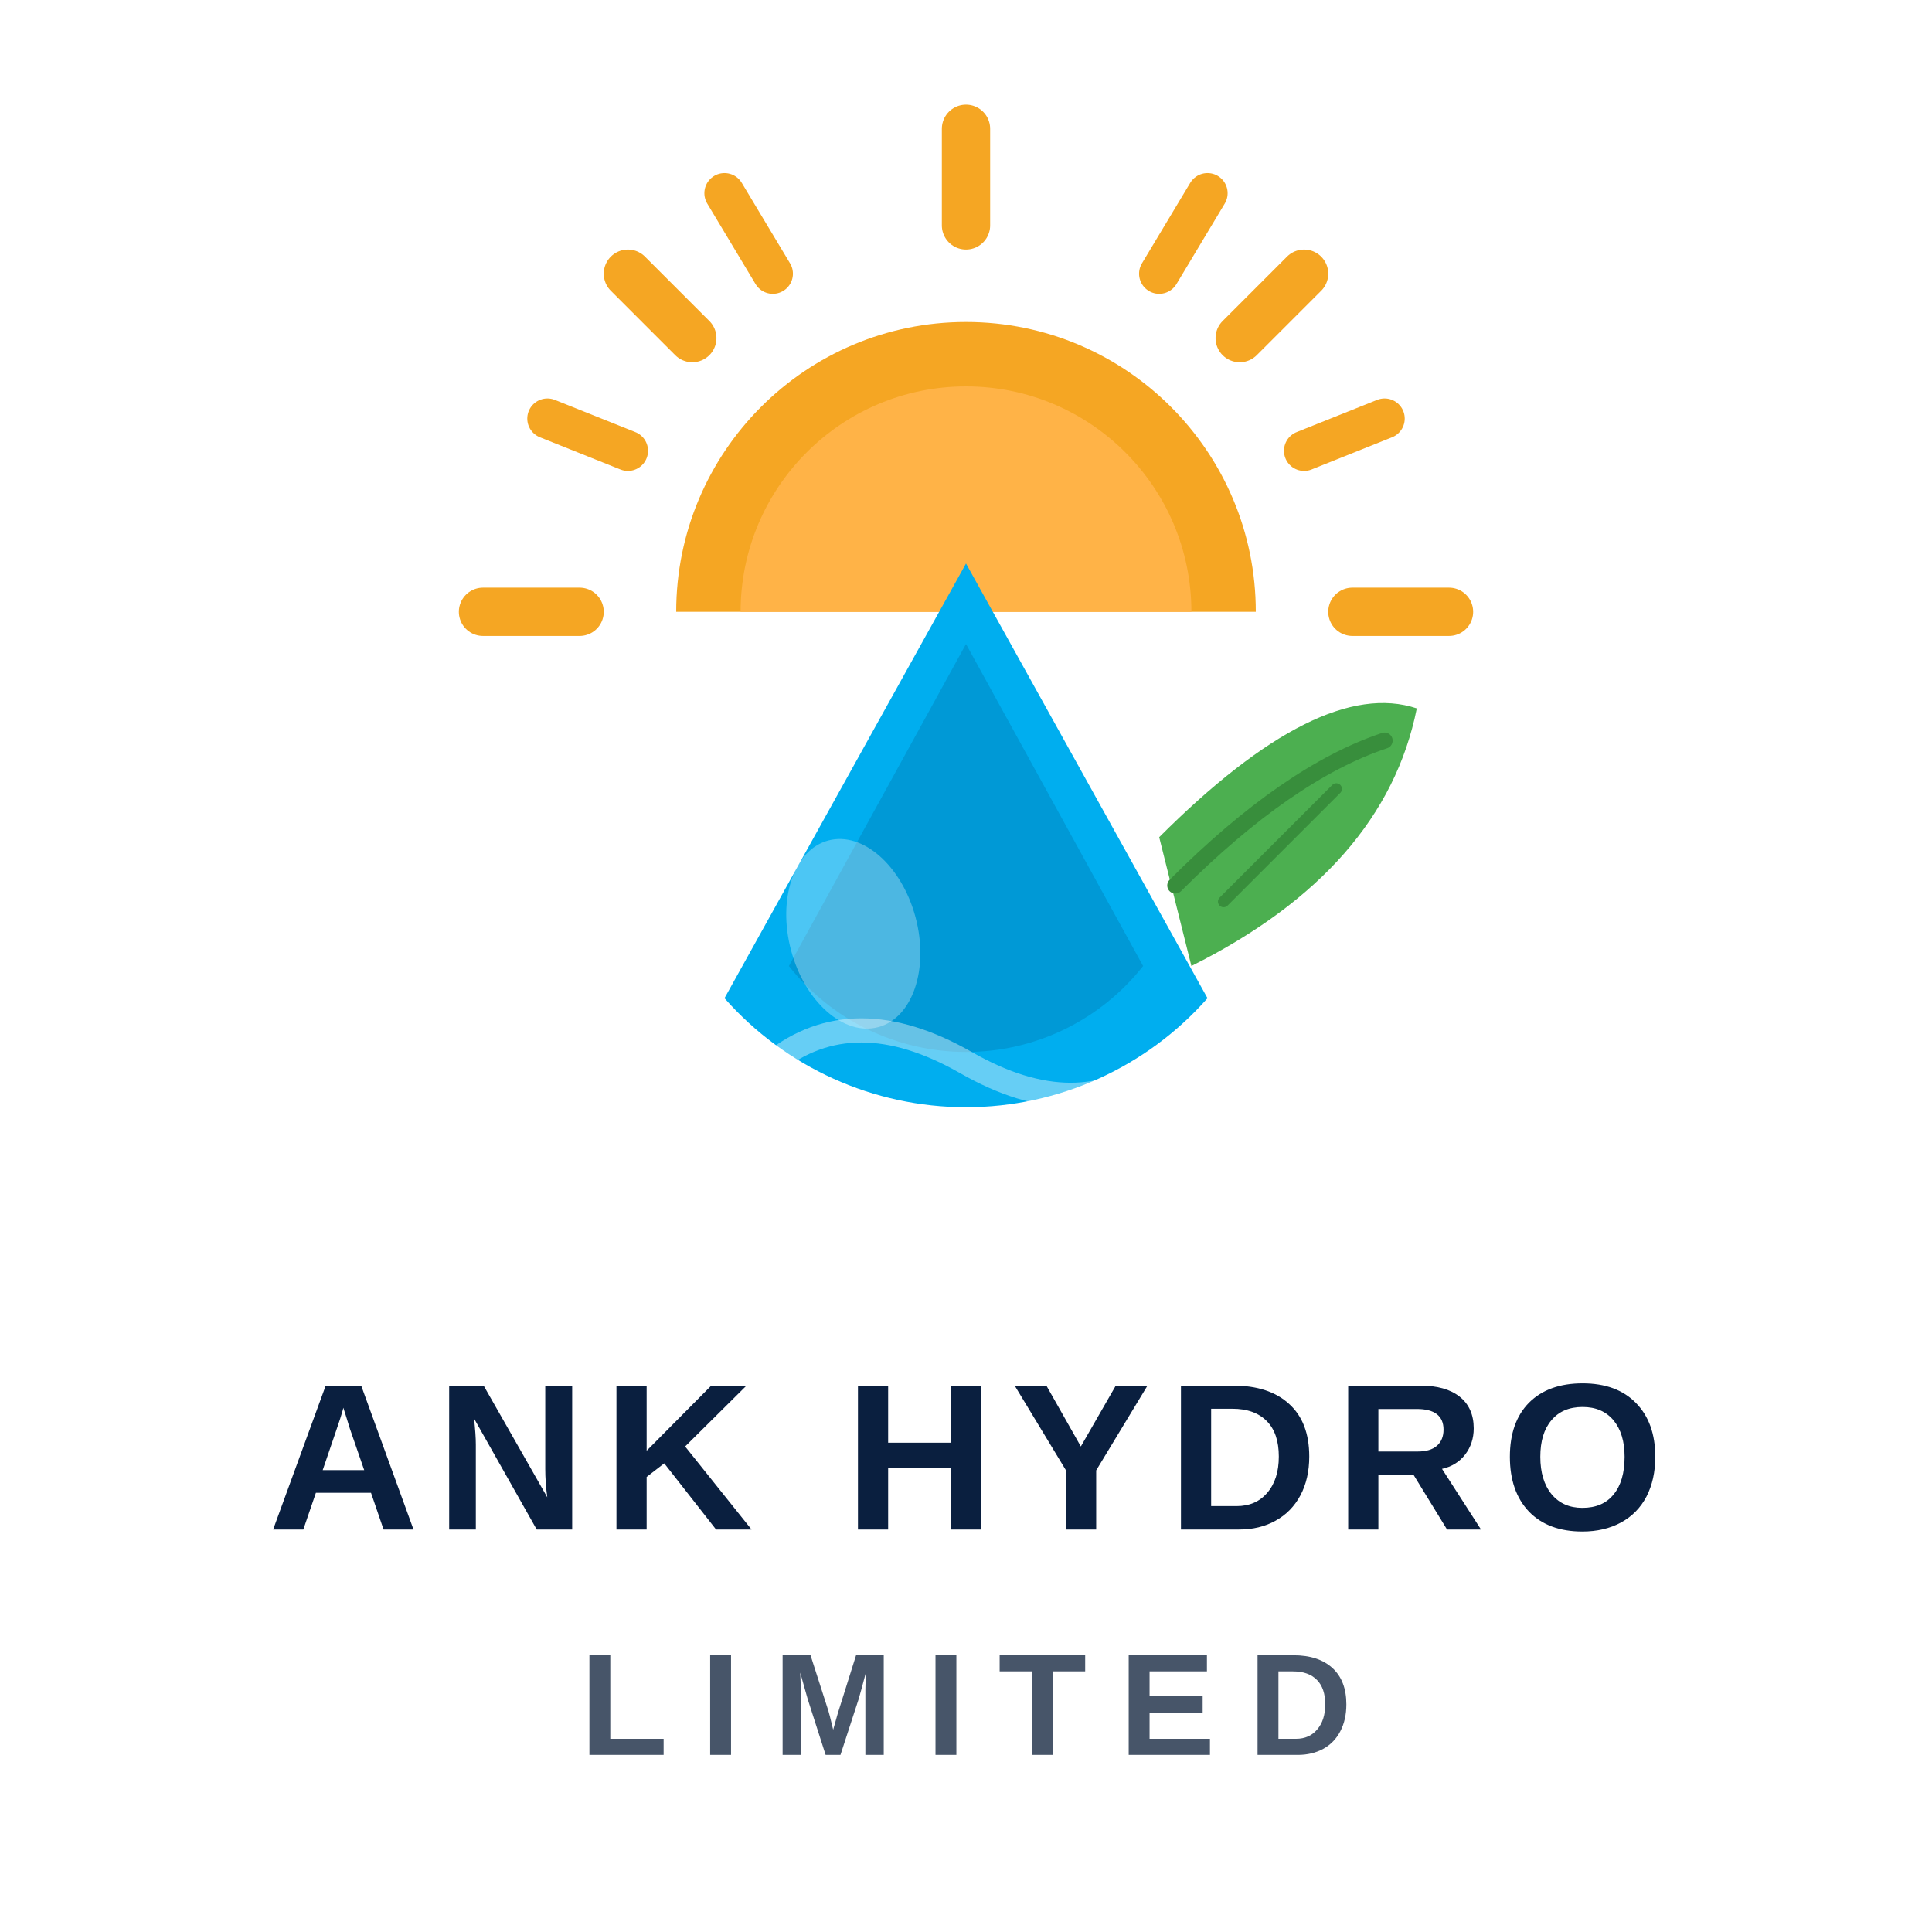
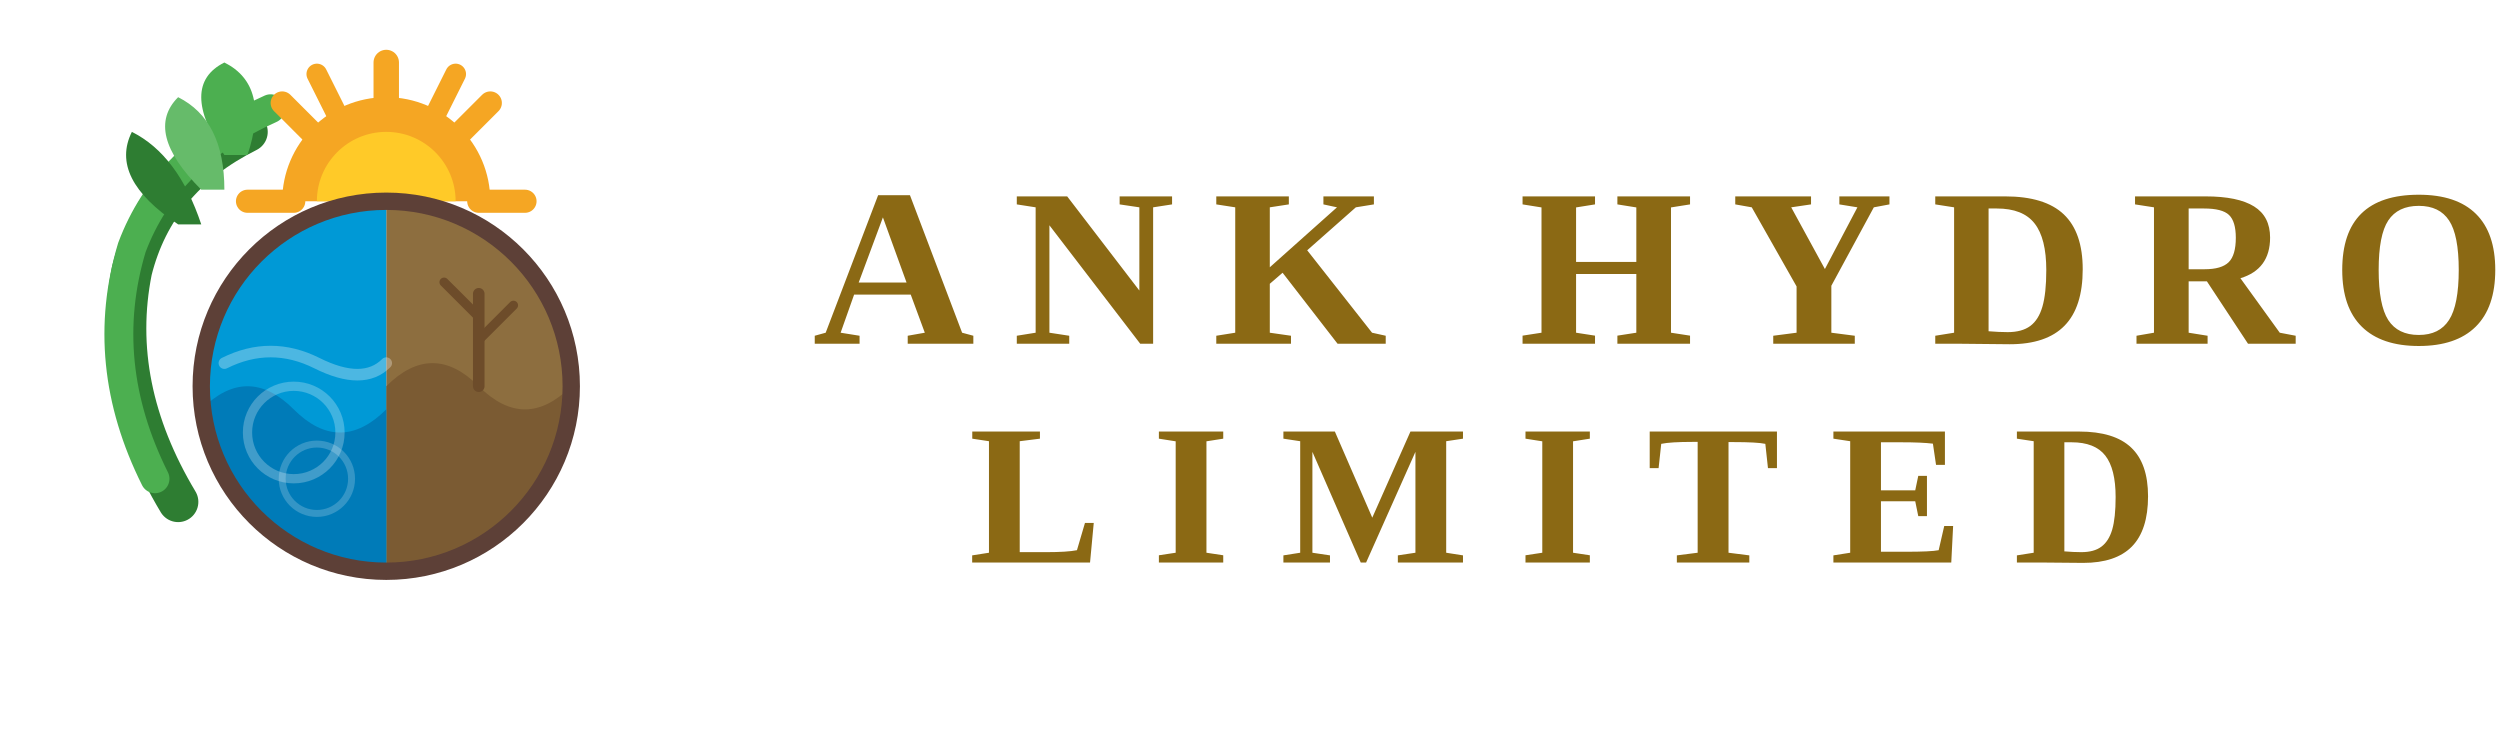
- <svg xmlns="http://www.w3.org/2000/svg" viewBox="0 0 120 120" width="120" height="120">
-   <g transform="translate(60, 38)">
-     <line x1="0" y1="-24" x2="0" y2="-30" stroke="#F5A623" stroke-width="3" stroke-linecap="round" />
-     <line x1="17" y1="-17" x2="21" y2="-21" stroke="#F5A623" stroke-width="3" stroke-linecap="round" />
-     <line x1="24" y1="0" x2="30" y2="0" stroke="#F5A623" stroke-width="3" stroke-linecap="round" />
-     <line x1="-17" y1="-17" x2="-21" y2="-21" stroke="#F5A623" stroke-width="3" stroke-linecap="round" />
-     <line x1="-24" y1="0" x2="-30" y2="0" stroke="#F5A623" stroke-width="3" stroke-linecap="round" />
-     <line x1="12" y1="-21" x2="15" y2="-26" stroke="#F5A623" stroke-width="2.5" stroke-linecap="round" />
-     <line x1="-12" y1="-21" x2="-15" y2="-26" stroke="#F5A623" stroke-width="2.5" stroke-linecap="round" />
-     <line x1="21" y1="-10" x2="26" y2="-12" stroke="#F5A623" stroke-width="2.5" stroke-linecap="round" />
-     <line x1="-21" y1="-10" x2="-26" y2="-12" stroke="#F5A623" stroke-width="2.5" stroke-linecap="round" />
-     <path d="M-18,0 A18,18 0 0,1 18,0" fill="#F5A623" />
-     <path d="M-14,0 A14,14 0 0,1 14,0" fill="#FFB347" />
+ <svg xmlns="http://www.w3.org/2000/svg" viewBox="0 0 400 120" width="400" height="120">
+   <g transform="translate(10, 10) scale(1.85)">
+     <path d="M10,38 Q4,28 6,18 Q8,10 16,6" fill="none" stroke="#2E7D32" stroke-width="3.5" stroke-linecap="round" />
+     <path d="M8,36 Q3,26 6,16 Q9,8 18,4" fill="none" stroke="#4CAF50" stroke-width="2.5" stroke-linecap="round" />
+     <path d="M14,8 Q10,2 14,0 Q18,2 16,8 Z" fill="#4CAF50" />
+     <path d="M10,14 Q4,10 6,6 Q10,8 12,14 Z" fill="#2E7D32" />
+     <path d="M12,11 Q7,6 10,3 Q14,5 14,11 Z" fill="#66BB6A" />
+     <g transform="translate(28, 12)">
+       <line x1="0" y1="-8" x2="0" y2="-12" stroke="#F5A623" stroke-width="2.2" stroke-linecap="round" />
+       <line x1="6" y1="-5.5" x2="9" y2="-8.5" stroke="#F5A623" stroke-width="2" stroke-linecap="round" />
+       <line x1="8" y1="0" x2="12" y2="0" stroke="#F5A623" stroke-width="2" stroke-linecap="round" />
+       <line x1="-6" y1="-5.5" x2="-9" y2="-8.5" stroke="#F5A623" stroke-width="2" stroke-linecap="round" />
+       <line x1="-8" y1="0" x2="-12" y2="0" stroke="#F5A623" stroke-width="2" stroke-linecap="round" />
+       <line x1="4" y1="-7" x2="6" y2="-11" stroke="#F5A623" stroke-width="1.8" stroke-linecap="round" />
+       <line x1="-4" y1="-7" x2="-6" y2="-11" stroke="#F5A623" stroke-width="1.8" stroke-linecap="round" />
+       <path d="M-9,0 A9,9 0 0,1 9,0" fill="#F5A623" />
+       <path d="M-6,0 A6,6 0 0,1 6,0" fill="#FFCA28" />
+     </g>
+     <clipPath id="circleClipLogo">
+       <circle cx="28" cy="28" r="16" />
+     </clipPath>
+     <g clip-path="url(#circleClipLogo)">
+       <path d="M28,12 L44,12 L44,44 L28,44 Z" fill="#8D6E3F" />
+       <path d="M28,28 Q32,24 36,28 Q40,32 44,28 L44,44 L28,44 Z" fill="#7B5B33" />
+       <line x1="36" y1="20" x2="36" y2="28" stroke="#6D4C2A" stroke-width="1" stroke-linecap="round" />
+       <line x1="36" y1="22" x2="33" y2="19" stroke="#6D4C2A" stroke-width="0.8" stroke-linecap="round" />
+       <line x1="36" y1="24" x2="39" y2="21" stroke="#6D4C2A" stroke-width="0.8" stroke-linecap="round" />
+       <path d="M12,12 L28,12 L28,44 L12,44 Z" fill="#0099D6" />
+       <path d="M12,30 Q16,26 20,30 Q24,34 28,30 L28,44 L12,44 Z" fill="#007BB8" />
+       <circle cx="20" cy="32" r="4" fill="none" stroke="rgba(255,255,255,0.25)" stroke-width="0.8" />
+       <circle cx="22" cy="36" r="3" fill="none" stroke="rgba(255,255,255,0.2)" stroke-width="0.6" />
+       <path d="M14,26 Q18,24 22,26 Q26,28 28,26" fill="none" stroke="rgba(255,255,255,0.3)" stroke-width="1" stroke-linecap="round" />
+     </g>
+     <circle cx="28" cy="28" r="16" fill="none" stroke="#5D4037" stroke-width="1.5" />
  </g>
-   <path d="M60,35 Q60,35 45,62 A20,20 0 0,0 75,62 Q60,35 60,35 Z" fill="#00AEEF" />
-   <path d="M60,40 Q60,40 49,60 A14,14 0 0,0 71,60 Q60,40 60,40 Z" fill="#0099D6" />
-   <ellipse cx="53" cy="58" rx="4" ry="6" fill="rgba(255,255,255,0.3)" transform="rotate(-15,53,58)" />
-   <path d="M72,52 Q82,42 88,44 Q86,54 74,60 Z" fill="#4CAF50" />
-   <path d="M73,55 Q80,48 86,46" fill="none" stroke="#388E3C" stroke-width="1" stroke-linecap="round" />
-   <path d="M76,56 Q80,52 83,49" fill="none" stroke="#388E3C" stroke-width="0.7" stroke-linecap="round" />
-   <path d="M48,66 Q53,62 60,66 Q67,70 72,66" fill="none" stroke="rgba(255,255,255,0.4)" stroke-width="1.5" stroke-linecap="round" />
-   <text x="60" y="95" text-anchor="middle" font-family="Montserrat, Arial, sans-serif" font-weight="900" font-size="13" fill="#0A1F3F" letter-spacing="1">ANK HYDRO</text>
-   <text x="60" y="109" text-anchor="middle" font-family="Montserrat, Arial, sans-serif" font-weight="700" font-size="9" fill="#475569" letter-spacing="2">LIMITED</text>
+   <text x="130" y="55" font-family="Georgia, 'Times New Roman', serif" font-weight="bold" font-size="36" fill="#8B6914" letter-spacing="6">ANK HYDRO</text>
+   <text x="155" y="90" font-family="Georgia, 'Times New Roman', serif" font-weight="bold" font-size="32" fill="#8B6914" letter-spacing="8">LIMITED</text>
</svg>
